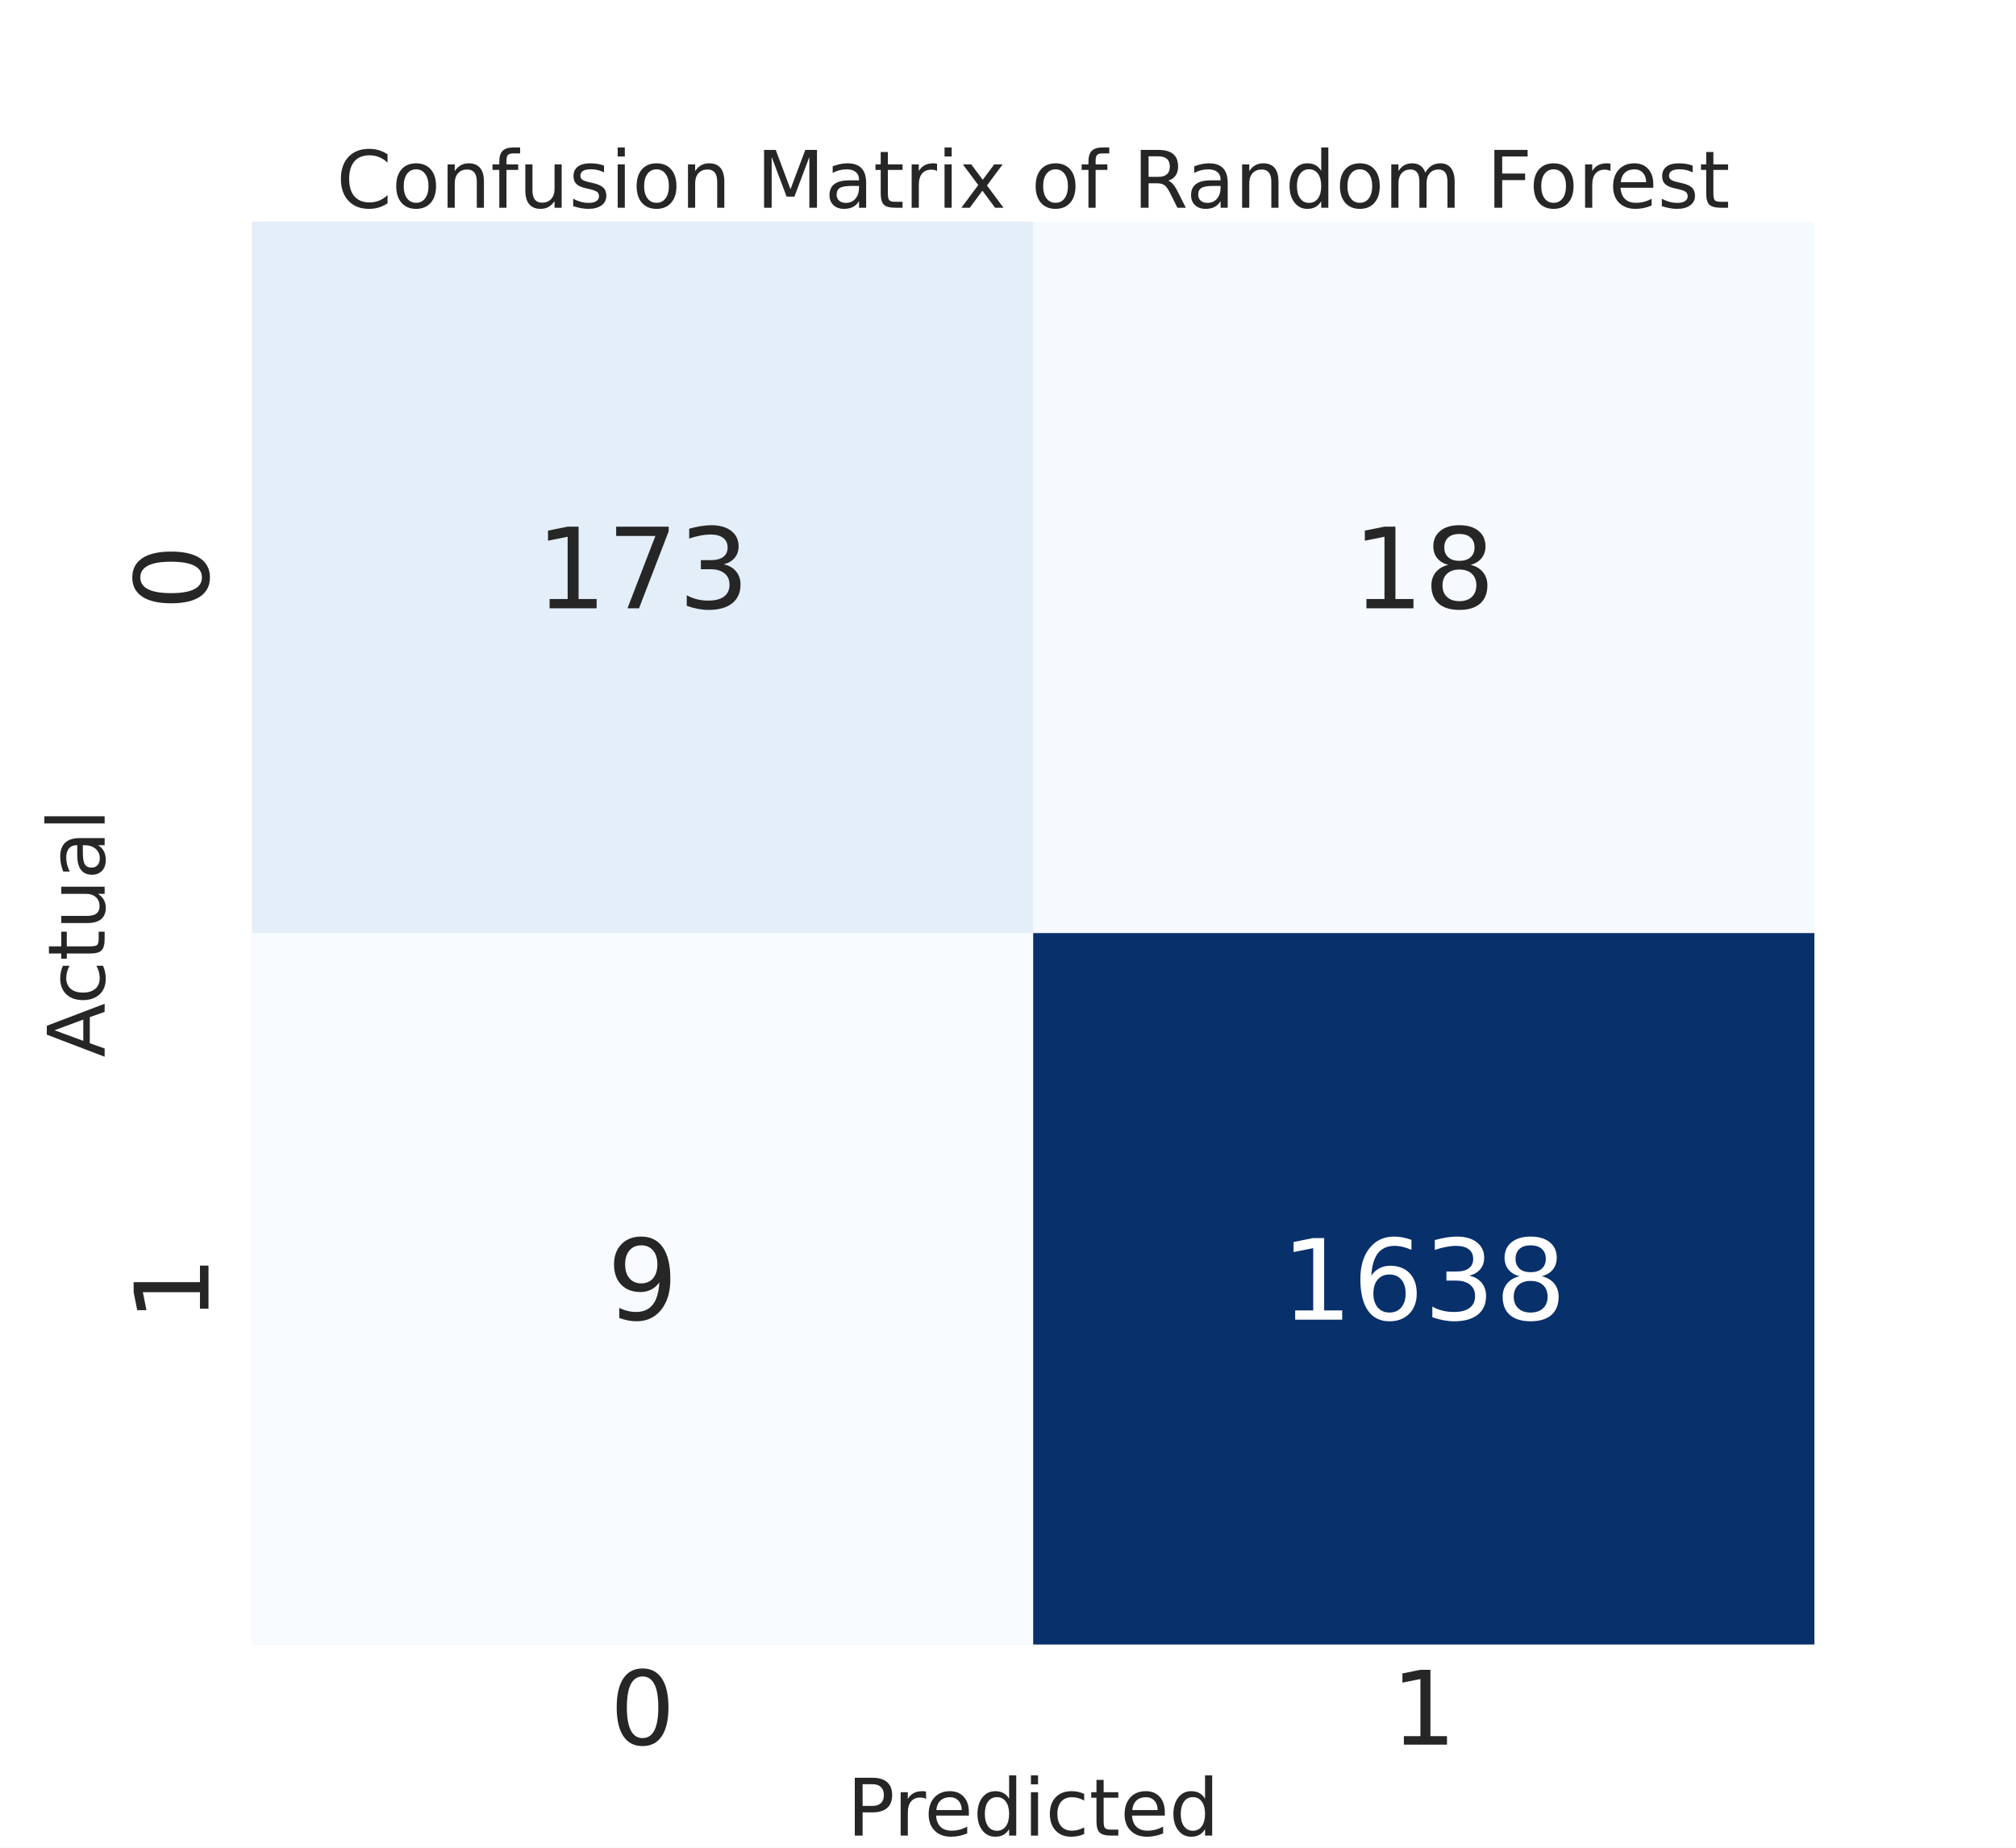
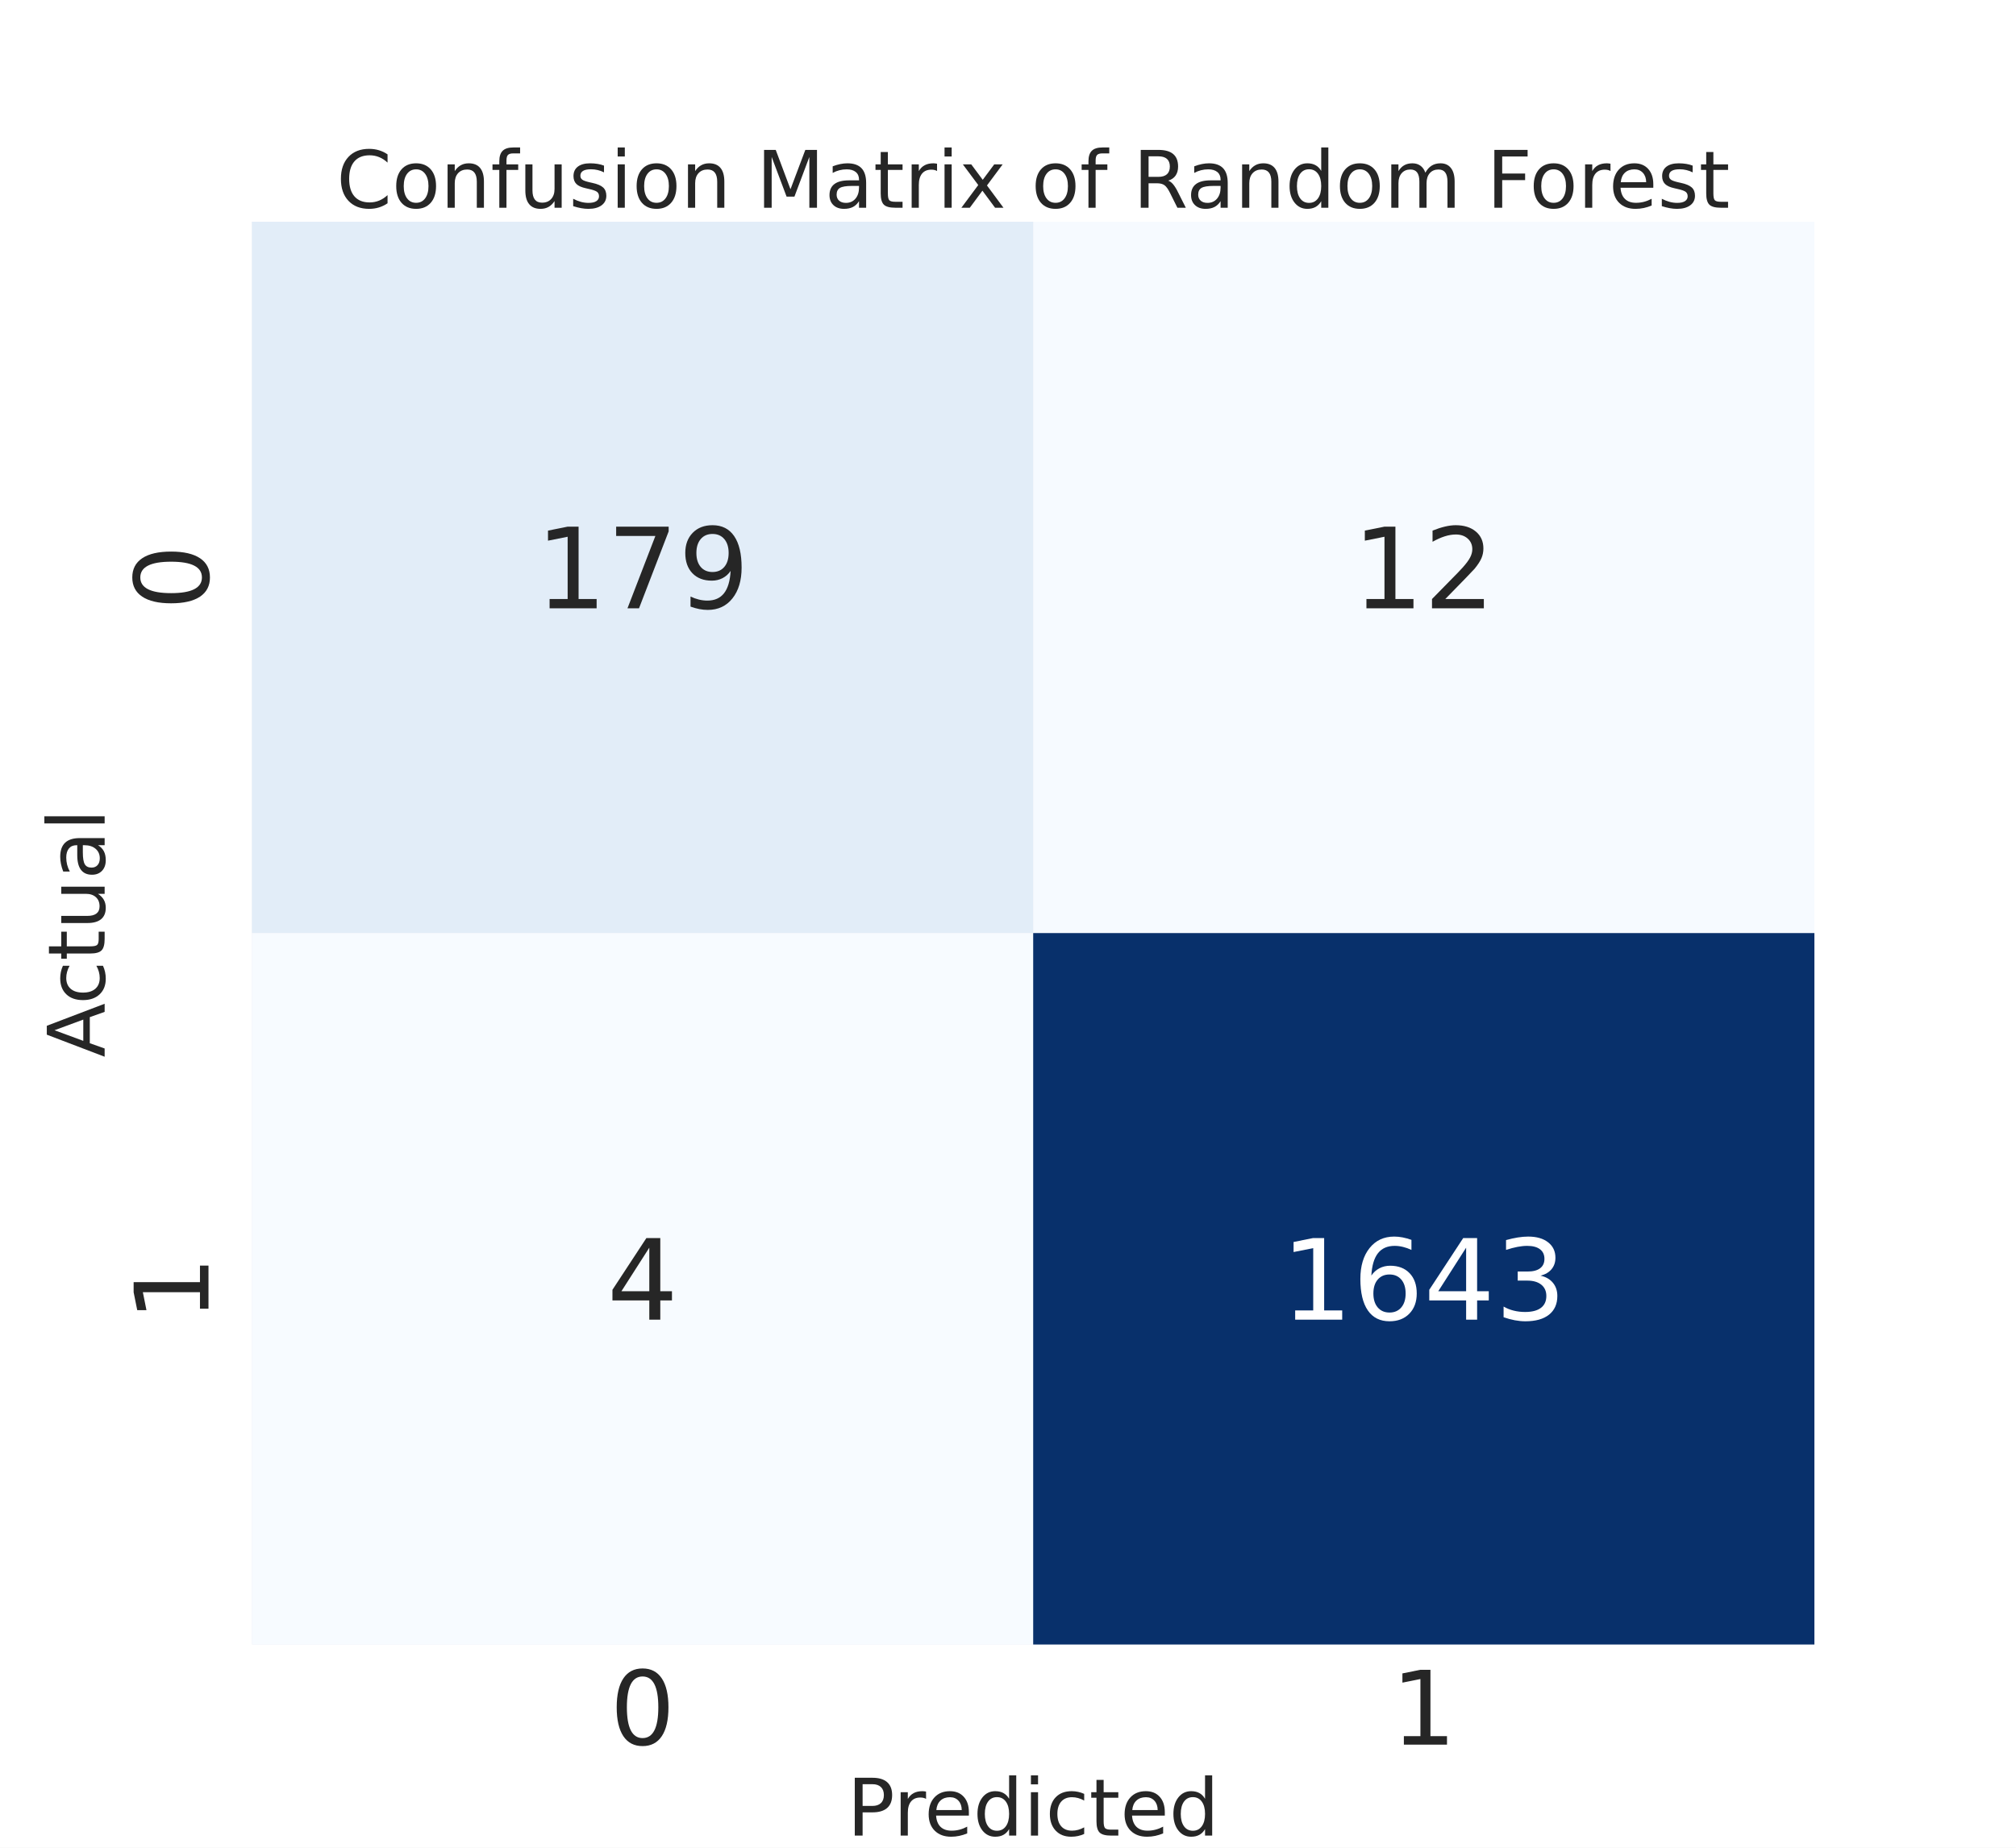
<svg xmlns="http://www.w3.org/2000/svg" xmlns:xlink="http://www.w3.org/1999/xlink" width="864pt" height="792pt" viewBox="0 0 864 792" version="1.1">
  <defs>
    <style type="text/css">*{stroke-linejoin: round; stroke-linecap: butt}</style>
  </defs>
  <g id="figure_1">
    <g id="patch_1">
      <path d="M 0 792  L 864 792  L 864 0  L 0 0  z " style="fill: #ffffff" />
    </g>
    <g id="axes_1">
      <g id="patch_2">
        <path d="M 108 704.88  L 777.6 704.88  L 777.6 95.04  L 108 95.04  z " style="fill: #eaeaf2" />
      </g>
      <g id="matplotlib.axis_1">
        <g id="xtick_1">
          <g id="text_1">
            <g style="fill: #262626" transform="translate(261.4025 747.8131) scale(0.44 -0.44)">
              <defs>
                <path id="DejaVuSans-30" d="M 2034 4250  Q 1547 4250 1301 3770  Q 1056 3291 1056 2328  Q 1056 1369 1301 889  Q 1547 409 2034 409  Q 2525 409 2770 889  Q 3016 1369 3016 2328  Q 3016 3291 2770 3770  Q 2525 4250 2034 4250  z M 2034 4750  Q 2819 4750 3233 4129  Q 3647 3509 3647 2328  Q 3647 1150 3233 529  Q 2819 -91 2034 -91  Q 1250 -91 836 529  Q 422 1150 422 2328  Q 422 3509 836 4129  Q 1250 4750 2034 4750  z " transform="scale(0.015625)" />
              </defs>
              <use xlink:href="#DejaVuSans-30" />
            </g>
          </g>
        </g>
        <g id="xtick_2">
          <g id="text_2">
            <g style="fill: #262626" transform="translate(596.2025 747.8131) scale(0.44 -0.44)">
              <defs>
                <path id="DejaVuSans-31" d="M 794 531  L 1825 531  L 1825 4091  L 703 3866  L 703 4441  L 1819 4666  L 2450 4666  L 2450 531  L 3481 531  L 3481 0  L 794 0  L 794 531  z " transform="scale(0.015625)" />
              </defs>
              <use xlink:href="#DejaVuSans-31" />
            </g>
          </g>
        </g>
        <g id="text_3">
          <g style="fill: #262626" transform="translate(363.0009 786.7984) scale(0.34 -0.34)">
            <defs>
              <path id="DejaVuSans-50" d="M 1259 4147  L 1259 2394  L 2053 2394  Q 2494 2394 2734 2622  Q 2975 2850 2975 3272  Q 2975 3691 2734 3919  Q 2494 4147 2053 4147  L 1259 4147  z M 628 4666  L 2053 4666  Q 2838 4666 3239 4311  Q 3641 3956 3641 3272  Q 3641 2581 3239 2228  Q 2838 1875 2053 1875  L 1259 1875  L 1259 0  L 628 0  L 628 4666  z " transform="scale(0.015625)" />
              <path id="DejaVuSans-72" d="M 2631 2963  Q 2534 3019 2420 3045  Q 2306 3072 2169 3072  Q 1681 3072 1420 2755  Q 1159 2438 1159 1844  L 1159 0  L 581 0  L 581 3500  L 1159 3500  L 1159 2956  Q 1341 3275 1631 3429  Q 1922 3584 2338 3584  Q 2397 3584 2469 3576  Q 2541 3569 2628 3553  L 2631 2963  z " transform="scale(0.015625)" />
              <path id="DejaVuSans-65" d="M 3597 1894  L 3597 1613  L 953 1613  Q 991 1019 1311 708  Q 1631 397 2203 397  Q 2534 397 2845 478  Q 3156 559 3463 722  L 3463 178  Q 3153 47 2828 -22  Q 2503 -91 2169 -91  Q 1331 -91 842 396  Q 353 884 353 1716  Q 353 2575 817 3079  Q 1281 3584 2069 3584  Q 2775 3584 3186 3129  Q 3597 2675 3597 1894  z M 3022 2063  Q 3016 2534 2758 2815  Q 2500 3097 2075 3097  Q 1594 3097 1305 2825  Q 1016 2553 972 2059  L 3022 2063  z " transform="scale(0.015625)" />
              <path id="DejaVuSans-64" d="M 2906 2969  L 2906 4863  L 3481 4863  L 3481 0  L 2906 0  L 2906 525  Q 2725 213 2448 61  Q 2172 -91 1784 -91  Q 1150 -91 751 415  Q 353 922 353 1747  Q 353 2572 751 3078  Q 1150 3584 1784 3584  Q 2172 3584 2448 3432  Q 2725 3281 2906 2969  z M 947 1747  Q 947 1113 1208 752  Q 1469 391 1925 391  Q 2381 391 2643 752  Q 2906 1113 2906 1747  Q 2906 2381 2643 2742  Q 2381 3103 1925 3103  Q 1469 3103 1208 2742  Q 947 2381 947 1747  z " transform="scale(0.015625)" />
              <path id="DejaVuSans-69" d="M 603 3500  L 1178 3500  L 1178 0  L 603 0  L 603 3500  z M 603 4863  L 1178 4863  L 1178 4134  L 603 4134  L 603 4863  z " transform="scale(0.015625)" />
              <path id="DejaVuSans-63" d="M 3122 3366  L 3122 2828  Q 2878 2963 2633 3030  Q 2388 3097 2138 3097  Q 1578 3097 1268 2742  Q 959 2388 959 1747  Q 959 1106 1268 751  Q 1578 397 2138 397  Q 2388 397 2633 464  Q 2878 531 3122 666  L 3122 134  Q 2881 22 2623 -34  Q 2366 -91 2075 -91  Q 1284 -91 818 406  Q 353 903 353 1747  Q 353 2603 823 3093  Q 1294 3584 2113 3584  Q 2378 3584 2631 3529  Q 2884 3475 3122 3366  z " transform="scale(0.015625)" />
              <path id="DejaVuSans-74" d="M 1172 4494  L 1172 3500  L 2356 3500  L 2356 3053  L 1172 3053  L 1172 1153  Q 1172 725 1289 603  Q 1406 481 1766 481  L 2356 481  L 2356 0  L 1766 0  Q 1100 0 847 248  Q 594 497 594 1153  L 594 3053  L 172 3053  L 172 3500  L 594 3500  L 594 4494  L 1172 4494  z " transform="scale(0.015625)" />
            </defs>
            <use xlink:href="#DejaVuSans-50" />
            <use xlink:href="#DejaVuSans-72" x="58.553" />
            <use xlink:href="#DejaVuSans-65" x="97.416" />
            <use xlink:href="#DejaVuSans-64" x="158.939" />
            <use xlink:href="#DejaVuSans-69" x="222.416" />
            <use xlink:href="#DejaVuSans-63" x="250.199" />
            <use xlink:href="#DejaVuSans-74" x="305.18" />
            <use xlink:href="#DejaVuSans-65" x="344.389" />
            <use xlink:href="#DejaVuSans-64" x="405.912" />
          </g>
        </g>
      </g>
      <g id="matplotlib.axis_2">
        <g id="ytick_1">
          <g id="text_4">
            <g style="fill: #262626" transform="translate(89.34937 261.4975) rotate(-90) scale(0.44 -0.44)">
              <use xlink:href="#DejaVuSans-30" />
            </g>
          </g>
        </g>
        <g id="ytick_2">
          <g id="text_5">
            <g style="fill: #262626" transform="translate(89.34937 566.4175) rotate(-90) scale(0.44 -0.44)">
              <use xlink:href="#DejaVuSans-31" />
            </g>
          </g>
        </g>
        <g id="text_6">
          <g style="fill: #262626" transform="translate(44.84531 453.2178) rotate(-90) scale(0.34 -0.34)">
            <defs>
              <path id="DejaVuSans-41" d="M 2188 4044  L 1331 1722  L 3047 1722  L 2188 4044  z M 1831 4666  L 2547 4666  L 4325 0  L 3669 0  L 3244 1197  L 1141 1197  L 716 0  L 50 0  L 1831 4666  z " transform="scale(0.015625)" />
              <path id="DejaVuSans-75" d="M 544 1381  L 544 3500  L 1119 3500  L 1119 1403  Q 1119 906 1312 657  Q 1506 409 1894 409  Q 2359 409 2629 706  Q 2900 1003 2900 1516  L 2900 3500  L 3475 3500  L 3475 0  L 2900 0  L 2900 538  Q 2691 219 2414 64  Q 2138 -91 1772 -91  Q 1169 -91 856 284  Q 544 659 544 1381  z M 1991 3584  L 1991 3584  z " transform="scale(0.015625)" />
              <path id="DejaVuSans-61" d="M 2194 1759  Q 1497 1759 1228 1600  Q 959 1441 959 1056  Q 959 750 1161 570  Q 1363 391 1709 391  Q 2188 391 2477 730  Q 2766 1069 2766 1631  L 2766 1759  L 2194 1759  z M 3341 1997  L 3341 0  L 2766 0  L 2766 531  Q 2569 213 2275 61  Q 1981 -91 1556 -91  Q 1019 -91 701 211  Q 384 513 384 1019  Q 384 1609 779 1909  Q 1175 2209 1959 2209  L 2766 2209  L 2766 2266  Q 2766 2663 2505 2880  Q 2244 3097 1772 3097  Q 1472 3097 1187 3025  Q 903 2953 641 2809  L 641 3341  Q 956 3463 1253 3523  Q 1550 3584 1831 3584  Q 2591 3584 2966 3190  Q 3341 2797 3341 1997  z " transform="scale(0.015625)" />
              <path id="DejaVuSans-6c" d="M 603 4863  L 1178 4863  L 1178 0  L 603 0  L 603 4863  z " transform="scale(0.015625)" />
            </defs>
            <use xlink:href="#DejaVuSans-41" />
            <use xlink:href="#DejaVuSans-63" x="66.658" />
            <use xlink:href="#DejaVuSans-74" x="121.639" />
            <use xlink:href="#DejaVuSans-75" x="160.848" />
            <use xlink:href="#DejaVuSans-61" x="224.227" />
            <use xlink:href="#DejaVuSans-6c" x="285.506" />
          </g>
        </g>
      </g>
      <g id="QuadMesh_1">
-         <path d="M 108 95.04  L 442.8 95.04  L 442.8 399.96  L 108 399.96  L 108 95.04  " clip-path="url(#p40843cf13c)" style="fill: #e3eef9" />
-         <path d="M 442.8 95.04  L 777.6 95.04  L 777.6 399.96  L 442.8 399.96  L 442.8 95.04  " clip-path="url(#p40843cf13c)" style="fill: #f6faff" />
-         <path d="M 108 399.96  L 442.8 399.96  L 442.8 704.88  L 108 704.88  L 108 399.96  " clip-path="url(#p40843cf13c)" style="fill: #f7fbff" />
-         <path d="M 442.8 399.96  L 777.6 399.96  L 777.6 704.88  L 442.8 704.88  L 442.8 399.96  " clip-path="url(#p40843cf13c)" style="fill: #08306b" />
+         <path d="M 108 95.04  L 442.8 95.04  L 442.8 399.96  L 108 399.96  L 108 95.04  " clip-path="url(#p68d7052b6b)" style="fill: #e2edf8" />
+         <path d="M 442.8 95.04  L 777.6 95.04  L 777.6 399.96  L 442.8 399.96  L 442.8 95.04  " clip-path="url(#p68d7052b6b)" style="fill: #f6faff" />
+         <path d="M 108 399.96  L 442.8 399.96  L 442.8 704.88  L 108 704.88  L 108 399.96  " clip-path="url(#p68d7052b6b)" style="fill: #f7fbff" />
+         <path d="M 442.8 399.96  L 777.6 399.96  L 777.6 704.88  L 442.8 704.88  L 442.8 399.96  " clip-path="url(#p68d7052b6b)" style="fill: #08306b" />
      </g>
      <g id="text_7">
        <g style="fill: #262626" transform="translate(229.59 260.745) scale(0.48 -0.48)">
          <defs>
            <path id="DejaVuSans-37" d="M 525 4666  L 3525 4666  L 3525 4397  L 1831 0  L 1172 0  L 2766 4134  L 525 4134  L 525 4666  z " transform="scale(0.015625)" />
-             <path id="DejaVuSans-33" d="M 2597 2516  Q 3050 2419 3304 2112  Q 3559 1806 3559 1356  Q 3559 666 3084 287  Q 2609 -91 1734 -91  Q 1441 -91 1130 -33  Q 819 25 488 141  L 488 750  Q 750 597 1062 519  Q 1375 441 1716 441  Q 2309 441 2620 675  Q 2931 909 2931 1356  Q 2931 1769 2642 2001  Q 2353 2234 1838 2234  L 1294 2234  L 1294 2753  L 1863 2753  Q 2328 2753 2575 2939  Q 2822 3125 2822 3475  Q 2822 3834 2567 4026  Q 2313 4219 1838 4219  Q 1578 4219 1281 4162  Q 984 4106 628 3988  L 628 4550  Q 988 4650 1302 4700  Q 1616 4750 1894 4750  Q 2613 4750 3031 4423  Q 3450 4097 3450 3541  Q 3450 3153 3228 2886  Q 3006 2619 2597 2516  z " transform="scale(0.015625)" />
+             <path id="DejaVuSans-39" d="M 703 97  L 703 672  Q 941 559 1184 500  Q 1428 441 1663 441  Q 2288 441 2617 861  Q 2947 1281 2994 2138  Q 2813 1869 2534 1725  Q 2256 1581 1919 1581  Q 1219 1581 811 2004  Q 403 2428 403 3163  Q 403 3881 828 4315  Q 1253 4750 1959 4750  Q 2769 4750 3195 4129  Q 3622 3509 3622 2328  Q 3622 1225 3098 567  Q 2575 -91 1691 -91  Q 1453 -91 1209 -44  Q 966 3 703 97  z M 1959 2075  Q 2384 2075 2632 2365  Q 2881 2656 2881 3163  Q 2881 3666 2632 3958  Q 2384 4250 1959 4250  Q 1534 4250 1286 3958  Q 1038 3666 1038 3163  Q 1038 2656 1286 2365  Q 1534 2075 1959 2075  z " transform="scale(0.015625)" />
          </defs>
          <use xlink:href="#DejaVuSans-31" />
          <use xlink:href="#DejaVuSans-37" x="63.623" />
-           <use xlink:href="#DejaVuSans-33" x="127.246" />
+           <use xlink:href="#DejaVuSans-39" x="127.246" />
        </g>
      </g>
      <g id="text_8">
        <g style="fill: #262626" transform="translate(579.66 260.745) scale(0.48 -0.48)">
          <defs>
-             <path id="DejaVuSans-38" d="M 2034 2216  Q 1584 2216 1326 1975  Q 1069 1734 1069 1313  Q 1069 891 1326 650  Q 1584 409 2034 409  Q 2484 409 2743 651  Q 3003 894 3003 1313  Q 3003 1734 2745 1975  Q 2488 2216 2034 2216  z M 1403 2484  Q 997 2584 770 2862  Q 544 3141 544 3541  Q 544 4100 942 4425  Q 1341 4750 2034 4750  Q 2731 4750 3128 4425  Q 3525 4100 3525 3541  Q 3525 3141 3298 2862  Q 3072 2584 2669 2484  Q 3125 2378 3379 2068  Q 3634 1759 3634 1313  Q 3634 634 3220 271  Q 2806 -91 2034 -91  Q 1263 -91 848 271  Q 434 634 434 1313  Q 434 1759 690 2068  Q 947 2378 1403 2484  z M 1172 3481  Q 1172 3119 1398 2916  Q 1625 2713 2034 2713  Q 2441 2713 2670 2916  Q 2900 3119 2900 3481  Q 2900 3844 2670 4047  Q 2441 4250 2034 4250  Q 1625 4250 1398 4047  Q 1172 3844 1172 3481  z " transform="scale(0.015625)" />
+             <path id="DejaVuSans-32" d="M 1228 531  L 3431 531  L 3431 0  L 469 0  L 469 531  Q 828 903 1448 1529  Q 2069 2156 2228 2338  Q 2531 2678 2651 2914  Q 2772 3150 2772 3378  Q 2772 3750 2511 3984  Q 2250 4219 1831 4219  Q 1534 4219 1204 4116  Q 875 4013 500 3803  L 500 4441  Q 881 4594 1212 4672  Q 1544 4750 1819 4750  Q 2544 4750 2975 4387  Q 3406 4025 3406 3419  Q 3406 3131 3298 2873  Q 3191 2616 2906 2266  Q 2828 2175 2409 1742  Q 1991 1309 1228 531  z " transform="scale(0.015625)" />
          </defs>
          <use xlink:href="#DejaVuSans-31" />
-           <use xlink:href="#DejaVuSans-38" x="63.623" />
+           <use xlink:href="#DejaVuSans-32" x="63.623" />
        </g>
      </g>
      <g id="text_9">
        <g style="fill: #262626" transform="translate(260.13 565.665) scale(0.48 -0.48)">
          <defs>
-             <path id="DejaVuSans-39" d="M 703 97  L 703 672  Q 941 559 1184 500  Q 1428 441 1663 441  Q 2288 441 2617 861  Q 2947 1281 2994 2138  Q 2813 1869 2534 1725  Q 2256 1581 1919 1581  Q 1219 1581 811 2004  Q 403 2428 403 3163  Q 403 3881 828 4315  Q 1253 4750 1959 4750  Q 2769 4750 3195 4129  Q 3622 3509 3622 2328  Q 3622 1225 3098 567  Q 2575 -91 1691 -91  Q 1453 -91 1209 -44  Q 966 3 703 97  z M 1959 2075  Q 2384 2075 2632 2365  Q 2881 2656 2881 3163  Q 2881 3666 2632 3958  Q 2384 4250 1959 4250  Q 1534 4250 1286 3958  Q 1038 3666 1038 3163  Q 1038 2656 1286 2365  Q 1534 2075 1959 2075  z " transform="scale(0.015625)" />
+             <path id="DejaVuSans-34" d="M 2419 4116  L 825 1625  L 2419 1625  L 2419 4116  z M 2253 4666  L 3047 4666  L 3047 1625  L 3713 1625  L 3713 1100  L 3047 1100  L 3047 0  L 2419 0  L 2419 1100  L 313 1100  L 313 1709  L 2253 4666  z " transform="scale(0.015625)" />
          </defs>
-           <use xlink:href="#DejaVuSans-39" />
+           <use xlink:href="#DejaVuSans-34" />
        </g>
      </g>
      <g id="text_10">
        <g style="fill: #ffffff" transform="translate(549.12 565.665) scale(0.48 -0.48)">
          <defs>
            <path id="DejaVuSans-36" d="M 2113 2584  Q 1688 2584 1439 2293  Q 1191 2003 1191 1497  Q 1191 994 1439 701  Q 1688 409 2113 409  Q 2538 409 2786 701  Q 3034 994 3034 1497  Q 3034 2003 2786 2293  Q 2538 2584 2113 2584  z M 3366 4563  L 3366 3988  Q 3128 4100 2886 4159  Q 2644 4219 2406 4219  Q 1781 4219 1451 3797  Q 1122 3375 1075 2522  Q 1259 2794 1537 2939  Q 1816 3084 2150 3084  Q 2853 3084 3261 2657  Q 3669 2231 3669 1497  Q 3669 778 3244 343  Q 2819 -91 2113 -91  Q 1303 -91 875 529  Q 447 1150 447 2328  Q 447 3434 972 4092  Q 1497 4750 2381 4750  Q 2619 4750 2861 4703  Q 3103 4656 3366 4563  z " transform="scale(0.015625)" />
+             <path id="DejaVuSans-33" d="M 2597 2516  Q 3050 2419 3304 2112  Q 3559 1806 3559 1356  Q 3559 666 3084 287  Q 2609 -91 1734 -91  Q 1441 -91 1130 -33  Q 819 25 488 141  L 488 750  Q 750 597 1062 519  Q 1375 441 1716 441  Q 2309 441 2620 675  Q 2931 909 2931 1356  Q 2931 1769 2642 2001  Q 2353 2234 1838 2234  L 1294 2234  L 1294 2753  L 1863 2753  Q 2328 2753 2575 2939  Q 2822 3125 2822 3475  Q 2822 3834 2567 4026  Q 2313 4219 1838 4219  Q 1578 4219 1281 4162  Q 984 4106 628 3988  L 628 4550  Q 988 4650 1302 4700  Q 1616 4750 1894 4750  Q 2613 4750 3031 4423  Q 3450 4097 3450 3541  Q 3450 3153 3228 2886  Q 3006 2619 2597 2516  z " transform="scale(0.015625)" />
          </defs>
          <use xlink:href="#DejaVuSans-31" />
          <use xlink:href="#DejaVuSans-36" x="63.623" />
-           <use xlink:href="#DejaVuSans-33" x="127.246" />
-           <use xlink:href="#DejaVuSans-38" x="190.869" />
+           <use xlink:href="#DejaVuSans-34" x="127.246" />
+           <use xlink:href="#DejaVuSans-33" x="190.869" />
        </g>
      </g>
      <g id="text_11">
        <g style="fill: #262626" transform="translate(144.195 89.04) scale(0.34 -0.34)">
          <defs>
            <path id="DejaVuSans-43" d="M 4122 4306  L 4122 3641  Q 3803 3938 3442 4084  Q 3081 4231 2675 4231  Q 1875 4231 1450 3742  Q 1025 3253 1025 2328  Q 1025 1406 1450 917  Q 1875 428 2675 428  Q 3081 428 3442 575  Q 3803 722 4122 1019  L 4122 359  Q 3791 134 3420 21  Q 3050 -91 2638 -91  Q 1578 -91 968 557  Q 359 1206 359 2328  Q 359 3453 968 4101  Q 1578 4750 2638 4750  Q 3056 4750 3426 4639  Q 3797 4528 4122 4306  z " transform="scale(0.015625)" />
            <path id="DejaVuSans-6f" d="M 1959 3097  Q 1497 3097 1228 2736  Q 959 2375 959 1747  Q 959 1119 1226 758  Q 1494 397 1959 397  Q 2419 397 2687 759  Q 2956 1122 2956 1747  Q 2956 2369 2687 2733  Q 2419 3097 1959 3097  z M 1959 3584  Q 2709 3584 3137 3096  Q 3566 2609 3566 1747  Q 3566 888 3137 398  Q 2709 -91 1959 -91  Q 1206 -91 779 398  Q 353 888 353 1747  Q 353 2609 779 3096  Q 1206 3584 1959 3584  z " transform="scale(0.015625)" />
            <path id="DejaVuSans-6e" d="M 3513 2113  L 3513 0  L 2938 0  L 2938 2094  Q 2938 2591 2744 2837  Q 2550 3084 2163 3084  Q 1697 3084 1428 2787  Q 1159 2491 1159 1978  L 1159 0  L 581 0  L 581 3500  L 1159 3500  L 1159 2956  Q 1366 3272 1645 3428  Q 1925 3584 2291 3584  Q 2894 3584 3203 3211  Q 3513 2838 3513 2113  z " transform="scale(0.015625)" />
            <path id="DejaVuSans-66" d="M 2375 4863  L 2375 4384  L 1825 4384  Q 1516 4384 1395 4259  Q 1275 4134 1275 3809  L 1275 3500  L 2222 3500  L 2222 3053  L 1275 3053  L 1275 0  L 697 0  L 697 3053  L 147 3053  L 147 3500  L 697 3500  L 697 3744  Q 697 4328 969 4595  Q 1241 4863 1831 4863  L 2375 4863  z " transform="scale(0.015625)" />
            <path id="DejaVuSans-73" d="M 2834 3397  L 2834 2853  Q 2591 2978 2328 3040  Q 2066 3103 1784 3103  Q 1356 3103 1142 2972  Q 928 2841 928 2578  Q 928 2378 1081 2264  Q 1234 2150 1697 2047  L 1894 2003  Q 2506 1872 2764 1633  Q 3022 1394 3022 966  Q 3022 478 2636 193  Q 2250 -91 1575 -91  Q 1294 -91 989 -36  Q 684 19 347 128  L 347 722  Q 666 556 975 473  Q 1284 391 1588 391  Q 1994 391 2212 530  Q 2431 669 2431 922  Q 2431 1156 2273 1281  Q 2116 1406 1581 1522  L 1381 1569  Q 847 1681 609 1914  Q 372 2147 372 2553  Q 372 3047 722 3315  Q 1072 3584 1716 3584  Q 2034 3584 2315 3537  Q 2597 3491 2834 3397  z " transform="scale(0.015625)" />
            <path id="DejaVuSans-20" transform="scale(0.015625)" />
            <path id="DejaVuSans-4d" d="M 628 4666  L 1569 4666  L 2759 1491  L 3956 4666  L 4897 4666  L 4897 0  L 4281 0  L 4281 4097  L 3078 897  L 2444 897  L 1241 4097  L 1241 0  L 628 0  L 628 4666  z " transform="scale(0.015625)" />
            <path id="DejaVuSans-78" d="M 3513 3500  L 2247 1797  L 3578 0  L 2900 0  L 1881 1375  L 863 0  L 184 0  L 1544 1831  L 300 3500  L 978 3500  L 1906 2253  L 2834 3500  L 3513 3500  z " transform="scale(0.015625)" />
            <path id="DejaVuSans-52" d="M 2841 2188  Q 3044 2119 3236 1894  Q 3428 1669 3622 1275  L 4263 0  L 3584 0  L 2988 1197  Q 2756 1666 2539 1819  Q 2322 1972 1947 1972  L 1259 1972  L 1259 0  L 628 0  L 628 4666  L 2053 4666  Q 2853 4666 3247 4331  Q 3641 3997 3641 3322  Q 3641 2881 3436 2590  Q 3231 2300 2841 2188  z M 1259 4147  L 1259 2491  L 2053 2491  Q 2509 2491 2742 2702  Q 2975 2913 2975 3322  Q 2975 3731 2742 3939  Q 2509 4147 2053 4147  L 1259 4147  z " transform="scale(0.015625)" />
            <path id="DejaVuSans-6d" d="M 3328 2828  Q 3544 3216 3844 3400  Q 4144 3584 4550 3584  Q 5097 3584 5394 3201  Q 5691 2819 5691 2113  L 5691 0  L 5113 0  L 5113 2094  Q 5113 2597 4934 2840  Q 4756 3084 4391 3084  Q 3944 3084 3684 2787  Q 3425 2491 3425 1978  L 3425 0  L 2847 0  L 2847 2094  Q 2847 2600 2669 2842  Q 2491 3084 2119 3084  Q 1678 3084 1418 2786  Q 1159 2488 1159 1978  L 1159 0  L 581 0  L 581 3500  L 1159 3500  L 1159 2956  Q 1356 3278 1631 3431  Q 1906 3584 2284 3584  Q 2666 3584 2933 3390  Q 3200 3197 3328 2828  z " transform="scale(0.015625)" />
            <path id="DejaVuSans-46" d="M 628 4666  L 3309 4666  L 3309 4134  L 1259 4134  L 1259 2759  L 3109 2759  L 3109 2228  L 1259 2228  L 1259 0  L 628 0  L 628 4666  z " transform="scale(0.015625)" />
          </defs>
          <use xlink:href="#DejaVuSans-43" />
          <use xlink:href="#DejaVuSans-6f" x="69.824" />
          <use xlink:href="#DejaVuSans-6e" x="131.006" />
          <use xlink:href="#DejaVuSans-66" x="194.385" />
          <use xlink:href="#DejaVuSans-75" x="229.59" />
          <use xlink:href="#DejaVuSans-73" x="292.969" />
          <use xlink:href="#DejaVuSans-69" x="345.068" />
          <use xlink:href="#DejaVuSans-6f" x="372.852" />
          <use xlink:href="#DejaVuSans-6e" x="434.033" />
          <use xlink:href="#DejaVuSans-20" x="497.412" />
          <use xlink:href="#DejaVuSans-4d" x="529.199" />
          <use xlink:href="#DejaVuSans-61" x="615.479" />
          <use xlink:href="#DejaVuSans-74" x="676.758" />
          <use xlink:href="#DejaVuSans-72" x="715.967" />
          <use xlink:href="#DejaVuSans-69" x="757.08" />
          <use xlink:href="#DejaVuSans-78" x="784.863" />
          <use xlink:href="#DejaVuSans-20" x="844.043" />
          <use xlink:href="#DejaVuSans-6f" x="875.83" />
          <use xlink:href="#DejaVuSans-66" x="937.012" />
          <use xlink:href="#DejaVuSans-20" x="972.217" />
          <use xlink:href="#DejaVuSans-52" x="1004.004" />
          <use xlink:href="#DejaVuSans-61" x="1071.236" />
          <use xlink:href="#DejaVuSans-6e" x="1132.516" />
          <use xlink:href="#DejaVuSans-64" x="1195.895" />
          <use xlink:href="#DejaVuSans-6f" x="1259.371" />
          <use xlink:href="#DejaVuSans-6d" x="1320.553" />
          <use xlink:href="#DejaVuSans-20" x="1417.965" />
          <use xlink:href="#DejaVuSans-46" x="1449.752" />
          <use xlink:href="#DejaVuSans-6f" x="1503.646" />
          <use xlink:href="#DejaVuSans-72" x="1564.828" />
          <use xlink:href="#DejaVuSans-65" x="1603.691" />
          <use xlink:href="#DejaVuSans-73" x="1665.215" />
          <use xlink:href="#DejaVuSans-74" x="1717.314" />
        </g>
      </g>
    </g>
  </g>
  <defs>
-     <clipPath id="p40843cf13c">
+     <clipPath id="p68d7052b6b">
      <rect x="108" y="95.04" width="669.6" height="609.84" />
    </clipPath>
  </defs>
</svg>
